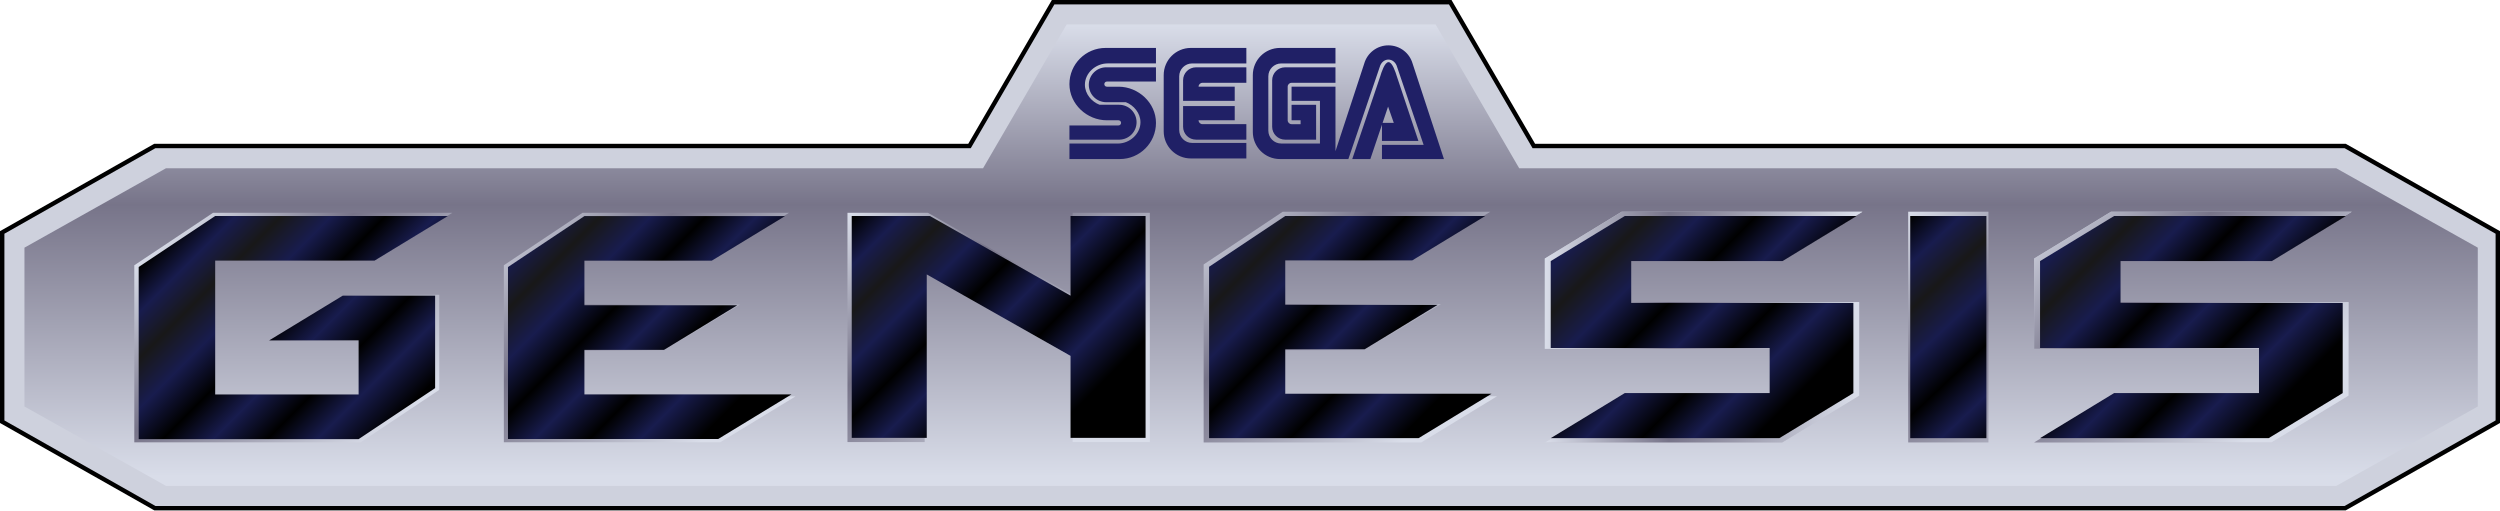
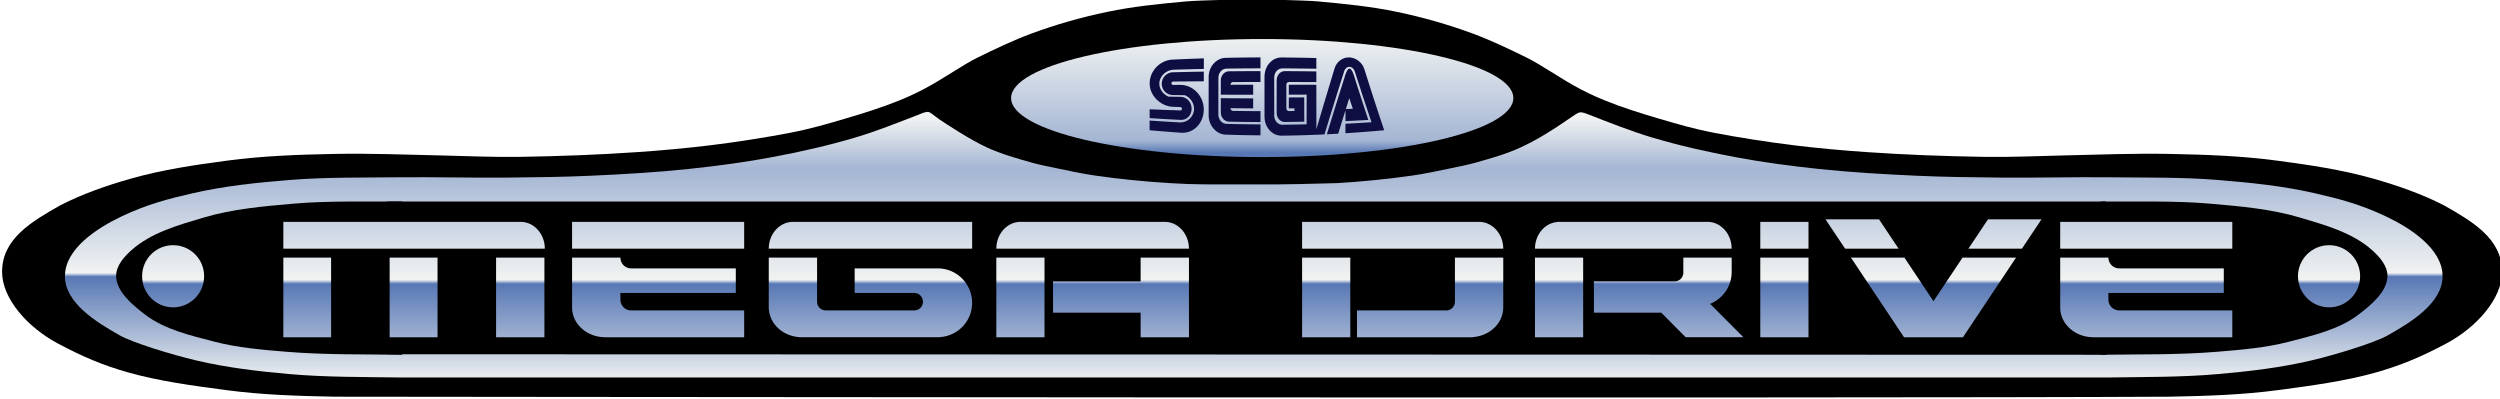
- <svg xmlns="http://www.w3.org/2000/svg" version="1.1" id="Layer_1" x="0px" y="0px" width="568.929px" height="116.145px" viewBox="-1 -1 568.929 116.145" enable-background="new -1 -1 568.929 116.145" xml:space="preserve">
+ <svg xmlns="http://www.w3.org/2000/svg" version="1.1" id="Layer_1" x="0px" y="0px" width="566.932px" height="90.32px" viewBox="0 0 566.932 90.32" enable-background="new 0 0 566.932 90.32" xml:space="preserve">
  <g>
-     <polygon points="533.056,31.853 532.827,31.721 348.343,31.721 329.321,-1 238.374,-1 219.347,31.721 34.106,31.721 -1,51.605    -1,95.259 33.88,115.018 34.108,115.145 532.825,115.145 567.675,95.404 567.929,95.259 567.929,51.607  " />
-     <polygon fill="#CED1DD" points="0,52.188 0,94.677 34.37,114.145 532.56,114.145 566.929,94.677 566.929,52.19 532.56,32.72    347.767,32.72 328.744,0 238.948,0 219.923,32.72 34.37,32.72  " />
-     <linearGradient id="path14_1_" gradientUnits="userSpaceOnUse" x1="308.144" y1="1410.964" x2="308.144" y2="1515.981" gradientTransform="matrix(1 0 0 1 -24.4248 -1406.4)">
-       <stop offset="0" style="stop-color:#D9DDE9" />
-       <stop offset="0.39" style="stop-color:#777489" />
-       <stop offset="0.98" style="stop-color:#D9DDE9" />
+     <g id="layer3">
+       <g id="g7132">
+ 		</g>
+       <g id="g7132-3" transform="matrix(-1,0,0,1,572.246,1.3299167e-4)">
+         <path id="path6288-1-5" d="     M80.218,89.959c-8.256-0.161-16.444-0.408-24.631-1.503c-7.381-0.984-15.09-1.993-22.254-4.029     c-5.428-1.542-10.057-3.437-15.895-6.56C10.606,74.213,4.836,67.724,4.842,61.628c0.009-7.51,6.74-11.396,13.125-15.035     c5.015-2.585,10.609-4.529,16.037-6.073c7.162-2.034,14.406-3.098,21.787-4.083c8.185-1.094,16.168-1.369,24.424-1.533     c7.857-0.154,16.084,0.158,23.941,0.341c6.061,0.141,11.971,0.417,18.031,0.325c8.963-0.136,17.987-0.469,26.934-1.09     c5.355-0.373,10.818-0.862,16.148-1.512c6.055-0.736,12.965-1.829,18.1-2.821c5.135-0.994,8.492-2.026,12.68-3.248     c4.125-1.204,8.322-2.533,12.31-4.142c2.503-1.011,4.806-2.127,7.156-3.453c1.816-1.023,3.677-2.238,5.465-3.313     c1.684-1.014,3.26-2.046,5.022-2.91c4.022-1.968,8.088-3.931,12.291-5.48c5.604-2.066,11.256-3.669,17.103-4.896     c5.938-1.246,12.016-1.843,18.058-2.393c3.056-0.275,14.854-0.49,14.854-0.49s11.802,0.215,14.854,0.49     c6.042,0.548,12.119,1.146,18.058,2.393c5.847,1.228,11.498,2.829,17.103,4.896c4.202,1.551,8.269,3.515,12.291,5.48     c1.764,0.863,3.34,1.896,5.022,2.909c1.789,1.076,3.646,2.291,5.465,3.314c2.354,1.324,4.654,2.442,7.158,3.453     c3.985,1.607,8.184,2.938,12.31,4.142c4.187,1.222,7.543,2.254,12.679,3.248c5.135,0.993,12.044,2.085,18.1,2.821     c5.33,0.647,10.793,1.139,16.149,1.512c8.944,0.621,17.968,0.954,26.933,1.09c6.062,0.092,11.971-0.186,18.03-0.325     c7.858-0.183,16.084-0.495,23.943-0.341c8.256,0.164,16.238,0.439,24.424,1.533c7.381,0.986,14.624,2.049,21.787,4.083     c5.426,1.542,11.023,3.488,16.038,6.073c6.385,3.642,13.116,7.525,13.124,15.035c0.005,6.097-5.766,12.585-12.597,16.239     c-5.837,3.123-10.468,5.018-15.894,6.56c-7.164,2.036-14.874,3.045-22.255,4.029c-8.186,1.095-16.374,1.342-24.629,1.503     C496.397,89.959,151.142,90.368,80.218,89.959L80.218,89.959z" />
+       </g>
+     </g>
+     <g id="layer4">
+       <g id="g7132-3-9" transform="matrix(-0.7864431,0,0,0.7864431,465.5962,16.7987)">
+ 		</g>
+       <linearGradient id="path6288-1-5-9-9_1_" gradientUnits="userSpaceOnUse" x1="284.45" y1="-415.988" x2="284.45" y2="-475.994" gradientTransform="matrix(1 0 0 -1 -0.1348 -389.2554)">
+         <stop offset="0" style="stop-color:#F1F3F2" />
+         <stop offset="0.194" style="stop-color:#A4B5D3" />
+         <stop offset="0.586" style="stop-color:#F1F3F2" />
+         <stop offset="0.6" style="stop-color:#5878B5" />
+         <stop offset="1" style="stop-color:#F1F3F2" />
+       </linearGradient>
+       <path id="path6288-1-5-9-9" fill="url(#path6288-1-5-9-9_1_)" d="    M265.309,41.527c-5.688-0.354-11.369-0.9-17.009-1.721c-2.925-0.427-5.817-1.055-8.712-1.657c-1.859-0.387-3.73-0.742-5.561-1.257    c-3.459-0.974-6.947-1.953-10.215-3.45c-3.813-1.746-9.41-5.425-10.83-6.402c-1.42-0.979-1.996-1.67-2.604-1.671    c-0.753,0.024-1.433,0.39-2.233,0.697c-4.707,1.814-9.4,3.699-14.236,5.138c-6.178,1.835-12.483,3.243-18.816,4.436    c-6.262,1.178-12.591,2.008-18.928,2.676c-7.372,0.774-14.779,1.199-22.184,1.537c-6.226,0.285-12.458,0.354-18.69,0.415    c-8.47,0.083-16.94-0.155-25.411-0.062c-8.062,0.091-16.143-0.044-24.179,0.604c-7.37,0.596-14.771,1.353-21.977,3.007    c-5.555,1.275-10.329,2.483-16.251,5.306c-5.47,2.604-12.708,7.281-12.746,13.461c-0.038,6.116,7.126,10.469,12.45,13.479    c2.818,1.594,11.498,4.311,17.459,5.708c6.875,1.611,13.932,2.436,20.966,3.055c8.415,0.739,16.884,0.649,25.331,0.779h386.767    c8.446-0.13,16.916-0.04,25.33-0.779c7.034-0.619,14.092-1.44,20.967-3.055c5.961-1.397,14.641-4.114,17.459-5.708    c5.324-3.01,12.487-7.36,12.451-13.479c-0.039-6.18-7.275-10.854-12.746-13.461c-5.922-2.82-10.695-4.028-16.25-5.306    c-7.207-1.654-14.607-2.412-21.979-3.007c-8.033-0.647-16.115-0.514-24.176-0.604c-8.471-0.096-16.941,0.145-25.412,0.062    c-6.229-0.063-12.465-0.13-18.688-0.415c-7.406-0.338-14.813-0.762-22.185-1.537c-6.338-0.667-12.666-1.498-18.93-2.676    c-6.332-1.191-12.64-2.601-18.814-4.437c-4.836-1.438-9.528-3.319-14.237-5.137c-0.802-0.309-1.734-0.729-2.284-0.561    c-0.509,0.086-1.69,0.94-2.55,1.533c-3.455,2.379-7.021,4.656-10.832,6.402c-3.269,1.498-6.757,2.478-10.216,3.45    c-1.829,0.515-3.698,0.87-5.56,1.257c-2.896,0.604-5.788,1.23-8.714,1.657c-5.639,0.819-11.318,1.364-17.007,1.721    c-14.104,0.403-16.633,0.291-19.963,0.287C273.87,41.806,271.347,41.903,265.309,41.527L265.309,41.527z" />
+       <linearGradient id="path7243_1_" gradientUnits="userSpaceOnUse" x1="1.764" y1="261.543" x2="1.764" y2="259.414" gradientTransform="matrix(2.5123 0 0 -12.4474 281.8071 3263.649)">
+         <stop offset="0" style="stop-color:#F1F3F2" />
+         <stop offset="0.898" style="stop-color:#A4B5D3" />
+         <stop offset="1" style="stop-color:#5878B5" />
+       </linearGradient>
+       <path id="path7243" fill="url(#path7243_1_)" d="    M343.188,22.236c0,7.391-25.497,13.383-56.951,13.383c-31.451,0-56.949-5.992-56.949-13.383l0,0    c0-7.393,25.498-13.385,56.949-13.385C317.689,8.851,343.188,14.843,343.188,22.236z" />
+     </g>
+     <g id="layer7">
+       <path id="path6288-1-5-9-9-4" d="M91.21,80.453    c-8.445-0.129-17.579,0.039-26.329-0.688c-5.462-0.454-10.98-0.904-16.284-2.293c-5.424-1.419-11.206-2.718-15.668-6.11    c-2.922-2.225-6.594-5.285-6.594-8.827c0-2.274,1.791-4.304,3.475-5.805c4.464-3.979,10.615-5.685,16.348-7.388    c6.58-1.957,13.513-2.559,20.352-3.153c8.204-0.715,16.64-0.402,24.701-0.493" />
+       <path id="path6288-1-5-9-9-4-4" d="M476.417,80.453    c8.447-0.129,17.658,0.041,26.447-0.688c5.463-0.454,10.981-0.904,16.285-2.293c5.424-1.419,11.206-2.718,15.666-6.11    c2.926-2.225,6.596-5.285,6.596-8.827c0-2.274-1.791-4.304-3.476-5.805c-4.463-3.979-10.612-5.685-16.346-7.388    c-6.582-1.957-13.514-2.56-20.353-3.153c-8.242-0.718-16.759-0.402-24.82-0.493" />
+       <polygon id="rect7309" points="87.73,45.695 477.581,45.703 477.581,80.453 88.291,80.333   " />
+     </g>
+     <g id="path16-1">
+       <path fill="#0F0E43" d="M302.592,15.683c-0.369,1.215-0.74,2.438-1.108,3.667c-0.371,1.229-0.742,2.465-1.112,3.708    C300,24.3,299.63,25.546,299.259,26.8c-0.369,1.253-0.74,2.511-1.111,3.772c0.186-0.008,0.367-0.016,0.552-0.021    c0.183-0.008,0.364-0.016,0.55-0.022c0.183-0.009,0.364-0.017,0.548-0.025c0.184-0.008,0.367-0.017,0.551-0.024    c0.372-1.212,0.743-2.419,1.114-3.62c0.372-1.199,0.743-2.396,1.114-3.583c0.371-1.188,0.742-2.369,1.112-3.543    c0.371-1.174,0.742-2.341,1.113-3.5c0.04-0.158,0.103-0.308,0.18-0.438c0.078-0.132,0.173-0.248,0.278-0.343    c0.107-0.097,0.229-0.171,0.354-0.221c0.132-0.049,0.269-0.073,0.412-0.069c0.146,0.005,0.284,0.038,0.414,0.096    c0.129,0.057,0.252,0.139,0.356,0.239c0.107,0.101,0.204,0.221,0.281,0.354c0.078,0.133,0.138,0.283,0.18,0.44    c0.313,0.979,0.629,1.953,0.943,2.919c0.313,0.967,0.628,1.927,0.94,2.879c0.313,0.953,0.629,1.899,0.942,2.839    c0.313,0.938,0.629,1.869,0.942,2.794c-0.492,0.03-0.986,0.063-1.479,0.093c-0.492,0.03-0.984,0.061-1.479,0.089    c-0.492,0.027-0.984,0.056-1.479,0.083c-0.492,0.025-0.986,0.052-1.479,0.076c0,0.181,0,0.358,0,0.539c0,0.18,0,0.356,0,0.537    c0,0.179,0,0.357,0,0.538c0,0.18,0,0.358,0,0.539c0.733-0.047,1.469-0.097,2.2-0.148c0.732-0.051,1.468-0.105,2.199-0.162    c0.732-0.057,1.467-0.116,2.198-0.178c0.73-0.062,1.465-0.125,2.196-0.19c-0.37-1.093-0.741-2.199-1.111-3.315    c-0.371-1.117-0.74-2.245-1.111-3.386c-0.371-1.14-0.742-2.291-1.11-3.451c-0.371-1.162-0.743-2.333-1.114-3.517    c-0.106-0.392-0.271-0.757-0.485-1.093c-0.217-0.333-0.479-0.632-0.781-0.887c-0.301-0.253-0.641-0.46-1.006-0.609    c-0.364-0.15-0.758-0.24-1.166-0.259c-0.405-0.019-0.797,0.037-1.162,0.158c-0.362,0.119-0.7,0.303-1.002,0.539    c-0.299,0.237-0.563,0.526-0.776,0.858C302.866,14.906,302.7,15.28,302.592,15.683L302.592,15.683L302.592,15.683L302.592,15.683    L302.592,15.683z M305.206,24.725c0.063-0.207,0.129-0.415,0.192-0.622c0.064-0.207,0.13-0.414,0.194-0.62    c0.063-0.206,0.128-0.413,0.192-0.619c0.063-0.206,0.13-0.412,0.194-0.617c0.066,0.204,0.136,0.407,0.203,0.608    c0.067,0.204,0.136,0.406,0.202,0.607c0.068,0.202,0.136,0.404,0.204,0.606c0.066,0.201,0.135,0.403,0.202,0.604    c-0.132,0.005-0.265,0.009-0.396,0.013c-0.133,0.004-0.267,0.01-0.398,0.014s-0.266,0.008-0.396,0.012    S305.338,24.721,305.206,24.725z M304.88,17.639c-0.332,1.044-0.664,2.096-0.996,3.151c-0.331,1.059-0.663,2.12-0.994,3.188    c-0.332,1.067-0.664,2.144-0.998,3.222c-0.33,1.079-0.662,2.163-0.994,3.25c0.216-0.012,0.429-0.021,0.645-0.032    c0.214-0.011,0.428-0.021,0.642-0.032c0.216-0.013,0.431-0.022,0.646-0.036c0.214-0.013,0.428-0.023,0.643-0.037    c0.138-0.446,0.274-0.893,0.412-1.336c0.139-0.444,0.273-0.89,0.413-1.331c0.136-0.441,0.272-0.884,0.409-1.323    c0.137-0.44,0.272-0.881,0.412-1.319c0,0.206,0,0.411,0,0.616c0,0.206,0,0.411,0,0.616c0,0.204,0,0.409,0,0.614s0,0.411,0,0.616    c0.433-0.021,0.862-0.041,1.296-0.063c0.431-0.021,0.862-0.043,1.293-0.065c0.432-0.022,0.862-0.046,1.294-0.069    s0.861-0.048,1.294-0.073c-0.257-0.774-0.513-1.555-0.771-2.339c-0.257-0.783-0.513-1.572-0.77-2.365    c-0.256-0.794-0.513-1.593-0.769-2.396c-0.259-0.804-0.515-1.609-0.771-2.423c-0.039-0.135-0.097-0.334-0.172-0.557    c-0.073-0.225-0.164-0.471-0.267-0.7c-0.104-0.229-0.216-0.444-0.341-0.604c-0.121-0.158-0.254-0.26-0.392-0.265    c-0.138-0.004-0.271,0.09-0.395,0.242c-0.122,0.153-0.237,0.362-0.34,0.591c-0.103,0.229-0.189,0.475-0.266,0.697    C304.975,17.302,304.917,17.502,304.88,17.639L304.88,17.639L304.88,17.639L304.88,17.639L304.88,17.639L304.88,17.639    L304.88,17.639L304.88,17.639L304.88,17.639z M290.797,15.507c0.645,0.003,1.285,0.007,1.93,0.012    c0.644,0.005,1.283,0.012,1.928,0.019c0.643,0.006,1.284,0.015,1.928,0.021c0.645,0.008,1.285,0.019,1.929,0.026    c0-0.201-0.001-0.403-0.001-0.606c0-0.201,0-0.403,0-0.606s0-0.404,0-0.607c-0.001-0.203-0.001-0.404,0-0.607    c-0.658-0.017-1.315-0.031-1.975-0.045c-0.657-0.015-1.314-0.025-1.976-0.036c-0.655-0.011-1.313-0.021-1.973-0.026    c-0.659-0.009-1.315-0.015-1.976-0.02c-0.531-0.003-1.039,0.115-1.5,0.334c-0.463,0.217-0.877,0.534-1.226,0.928    c-0.351,0.394-0.632,0.861-0.827,1.382c-0.193,0.52-0.303,1.091-0.303,1.688c0,0.758,0,1.515,0,2.272c0,0.757,0,1.515,0,2.271    s0,1.515,0,2.272c0,0.757,0,1.516,0,2.271c-0.001,0.6,0.107,1.169,0.303,1.688c0.195,0.521,0.479,0.986,0.828,1.379    c0.348,0.392,0.762,0.708,1.227,0.925c0.459,0.217,0.969,0.333,1.5,0.326c0.658-0.008,1.316-0.02,1.977-0.03    c0.658-0.014,1.315-0.028,1.976-0.046c0.658-0.019,1.314-0.038,1.975-0.061c0.657-0.021,1.314-0.048,1.976-0.074    c0-0.944,0-1.89,0-2.834c-0.002-0.944-0.002-1.891-0.003-2.834c0.001-0.944,0-1.89,0-2.833s-0.001-1.89-0.001-2.833    c-0.521-0.001-1.041-0.002-1.563-0.002c-0.521-0.001-1.039-0.002-1.562-0.003c-0.52,0-1.039-0.001-1.559-0.001    c-0.521,0-1.041-0.001-1.563-0.001c0,0.188,0,0.377,0,0.564c0,0.188,0,0.377,0,0.565c0,0.188,0,0.378,0,0.565    c0.002,0.188,0,0.377,0,0.564c0.336,0,0.675-0.002,1.011-0.003s0.674-0.002,1.011-0.004c0.336-0.001,0.672-0.002,1.008-0.004    s0.672-0.004,1.008-0.006c0.001,0.562,0.001,1.122,0.001,1.683c0.001,0.562,0,1.121,0,1.683c0,0.561,0.001,1.121,0.001,1.681    c0,0.562,0.001,1.121,0.001,1.683c-0.459,0.013-0.916,0.022-1.376,0.033c-0.46,0.01-0.919,0.02-1.378,0.026    s-0.917,0.016-1.377,0.021c-0.459,0.007-0.918,0.013-1.377,0.018c-0.254,0.003-0.495-0.053-0.715-0.154    c-0.222-0.104-0.418-0.253-0.582-0.438c-0.165-0.187-0.302-0.408-0.394-0.654c-0.094-0.247-0.146-0.52-0.146-0.804    c0-0.724,0-1.446,0-2.168c0.001-0.724,0-1.445,0-2.168c0-0.724,0-1.446,0-2.17c0.001-0.723,0.001-1.445,0.001-2.168    c0-0.283,0.049-0.557,0.143-0.803c0.092-0.247,0.229-0.469,0.394-0.654c0.166-0.188,0.36-0.337,0.582-0.44    C290.301,15.562,290.542,15.504,290.797,15.507z M292.268,22.099c0,0.206,0,0.412,0,0.618c0,0.205,0,0.411,0,0.617    s0,0.412,0,0.618s0,0.412,0,0.619c0.106-0.001,0.215-0.002,0.321-0.003s0.214-0.001,0.32-0.003    c0.105-0.001,0.215-0.002,0.32-0.003s0.214-0.001,0.318-0.003c0,0.053,0.001,0.104,0,0.153c0,0.053,0.001,0.104,0.001,0.154    s0,0.104,0,0.152c0,0.054,0,0.104,0,0.155c-0.105,0.001-0.213,0.003-0.319,0.004c-0.105,0.001-0.215,0.002-0.32,0.003    c-0.106,0.001-0.214,0.002-0.32,0.003s-0.215,0.002-0.321,0.003c-0.076,0.001-0.147-0.017-0.215-0.047    c-0.066-0.029-0.126-0.076-0.177-0.131c-0.05-0.057-0.088-0.122-0.119-0.196c-0.026-0.073-0.042-0.153-0.042-0.239    c0-0.446,0-0.894,0-1.34s0-0.894-0.001-1.34c0-0.445,0-0.894,0-1.34c0-0.445,0-0.894,0-1.34c0.001-0.085,0.017-0.166,0.042-0.239    c0.03-0.073,0.068-0.141,0.119-0.196s0.109-0.102,0.177-0.133c0.065-0.03,0.138-0.049,0.216-0.048    c0.521,0.001,1.039,0.002,1.56,0.003c0.521,0,1.039,0.002,1.563,0.004c0.521,0.002,1.039,0.004,1.562,0.006    c0.521,0.002,1.039,0.004,1.56,0.007c0-0.202,0-0.403,0-0.605s0.001-0.403,0-0.605c0-0.203,0.001-0.405,0-0.606    c0-0.202,0-0.404,0-0.604c-0.597-0.009-1.191-0.016-1.791-0.021c-0.597-0.007-1.191-0.014-1.788-0.019s-1.192-0.011-1.791-0.015    c-0.597-0.004-1.191-0.008-1.789-0.012c-0.254-0.001-0.496,0.057-0.716,0.159c-0.22,0.104-0.418,0.254-0.585,0.439    c-0.167,0.187-0.301,0.407-0.395,0.655c-0.094,0.245-0.146,0.519-0.146,0.802c0,0.619,0,1.238,0,1.856c0,0.62,0,1.239,0,1.859    c-0.001,0.619-0.001,1.238,0,1.858c0.001,0.619,0,1.237,0,1.857c0,0.285,0.053,0.557,0.146,0.803    c0.094,0.247,0.228,0.468,0.395,0.653c0.168,0.187,0.366,0.335,0.586,0.438c0.221,0.103,0.463,0.157,0.717,0.154    c0.367-0.004,0.733-0.009,1.104-0.014c0.365-0.006,0.733-0.011,1.103-0.018c0.367-0.007,0.733-0.014,1.103-0.021    c0.367-0.007,0.735-0.016,1.104-0.023c0-0.459,0-0.917-0.001-1.377c0-0.459,0-0.919,0-1.378s0-0.918,0-1.378    c-0.001-0.459,0-0.918-0.001-1.377c-0.291,0.002-0.582,0.003-0.873,0.005c-0.289,0.002-0.582,0.003-0.871,0.005    c-0.291,0.003-0.582,0.004-0.873,0.005S292.559,22.098,292.268,22.099L292.268,22.099L292.268,22.099L292.268,22.099    L292.268,22.099z M278.13,15.557c0.644-0.008,1.285-0.017,1.929-0.021c0.644-0.007,1.284-0.013,1.928-0.019    c0.643-0.004,1.285-0.008,1.928-0.012c0.643-0.003,1.283-0.005,1.927-0.006c0-0.207,0-0.414,0-0.621s0-0.412,0-0.619    s0-0.413,0-0.621c0-0.207,0-0.414,0-0.62c-0.657,0.002-1.315,0.006-1.974,0.011c-0.657,0.005-1.315,0.012-1.973,0.021    c-0.658,0.008-1.315,0.017-1.975,0.027s-1.314,0.022-1.975,0.037c-0.531,0.011-1.039,0.144-1.5,0.369    c-0.461,0.227-0.875,0.548-1.224,0.938c-0.35,0.392-0.632,0.854-0.825,1.361c-0.195,0.509-0.307,1.063-0.306,1.646    c0,0.729,0,1.455,0,2.184s0,1.454-0.001,2.183c0,0.728,0,1.455,0,2.183c0,0.729,0,1.455-0.001,2.183    c0,0.583,0.108,1.14,0.304,1.649c0.193,0.514,0.478,0.979,0.825,1.375c0.349,0.396,0.765,0.727,1.226,0.958    c0.459,0.232,0.967,0.372,1.5,0.391c0.658,0.021,1.315,0.042,1.976,0.061c0.658,0.019,1.315,0.032,1.976,0.046    c0.656,0.013,1.314,0.023,1.975,0.031c0.658,0.009,1.316,0.015,1.975,0.019c0-0.207,0-0.414,0-0.619c0-0.207,0-0.414,0-0.62    c0-0.207,0.002-0.414,0.002-0.62c0-0.207,0-0.413,0-0.62c-0.644-0.002-1.285-0.007-1.929-0.014    c-0.644-0.006-1.287-0.015-1.929-0.024c-0.643-0.009-1.285-0.021-1.928-0.033c-0.645-0.014-1.287-0.028-1.93-0.045    c-0.253-0.007-0.492-0.07-0.713-0.18c-0.22-0.108-0.418-0.263-0.584-0.449c-0.166-0.188-0.3-0.411-0.393-0.655    c-0.094-0.244-0.146-0.512-0.146-0.792c0-0.701,0-1.401,0.001-2.104c0-0.701,0-1.401,0-2.104c0.001-0.701,0.001-1.401,0.001-2.104    s0.001-1.4,0-2.103c0-0.279,0.053-0.546,0.146-0.79c0.093-0.242,0.228-0.463,0.394-0.647c0.166-0.188,0.363-0.337,0.583-0.442    C277.635,15.619,277.877,15.561,278.13,15.557L278.13,15.557L278.13,15.557L278.13,15.557L278.13,15.557z M284.184,21.486    c0-0.189,0-0.379,0-0.567c0-0.189,0-0.379,0.002-0.566c0-0.188,0-0.379,0-0.567s0-0.378,0-0.566c-0.43,0-0.855,0-1.285,0    s-0.856,0.001-1.285,0.001c-0.428,0-0.855,0.001-1.283,0.001s-0.855,0-1.285,0.001c0-0.085,0.016-0.165,0.042-0.238    c0.028-0.073,0.069-0.139,0.119-0.194c0.05-0.057,0.108-0.102,0.175-0.132c0.066-0.031,0.141-0.05,0.215-0.051    c0.521-0.001,1.04-0.002,1.561-0.004c0.521,0,1.041-0.001,1.562-0.003c0.521,0,1.04-0.001,1.562-0.002    c0.521,0,1.039-0.001,1.561-0.001c-0.001-0.206-0.001-0.413-0.001-0.618c0.001-0.207,0.001-0.413,0.001-0.62    c0-0.206,0-0.412,0-0.618s0-0.412,0-0.618c-0.597,0.001-1.191,0.002-1.789,0.005c-0.597,0.002-1.191,0.006-1.79,0.01    c-0.597,0.004-1.192,0.007-1.791,0.013c-0.597,0.004-1.192,0.011-1.788,0.017c-0.254,0.003-0.494,0.063-0.715,0.167    c-0.22,0.104-0.417,0.256-0.583,0.441c-0.167,0.188-0.301,0.404-0.394,0.647c-0.094,0.243-0.146,0.511-0.146,0.79    c0,0.271,0,0.541,0,0.813c0,0.271,0,0.541,0,0.812s0,0.541,0,0.813c0,0.271,0,0.54,0,0.812c0.612,0.004,1.226,0.009,1.835,0.011    c0.611,0.003,1.225,0.006,1.834,0.009c0.611,0.003,1.225,0.004,1.836,0.006C282.962,21.483,283.572,21.485,284.184,21.486    L284.184,21.486L284.184,21.486L284.184,21.486L284.184,21.486z M284.184,22.312c0,0.188,0,0.379,0,0.567c0,0.189,0,0.379,0,0.567    s0.002,0.378,0,0.567c0,0.188,0.002,0.378,0,0.565c-0.429-0.002-0.855-0.004-1.285-0.008c-0.429-0.003-0.855-0.008-1.283-0.012    s-0.856-0.009-1.285-0.014c-0.428-0.005-0.855-0.01-1.285-0.016c0,0.085,0.016,0.165,0.042,0.238    c0.028,0.074,0.069,0.142,0.119,0.197c0.049,0.056,0.108,0.103,0.175,0.134c0.066,0.032,0.141,0.051,0.215,0.052    c0.521,0.007,1.04,0.014,1.561,0.02c0.521,0.007,1.041,0.012,1.563,0.017c0.52,0.005,1.04,0.009,1.563,0.012    c0.52,0.003,1.039,0.005,1.561,0.007c0,0.206,0,0.413,0,0.619s0,0.412,0,0.618s0,0.412,0,0.618s0,0.412,0,0.619    c-0.597-0.002-1.191-0.007-1.79-0.012c-0.598-0.005-1.192-0.012-1.791-0.02c-0.598-0.009-1.192-0.02-1.791-0.028    c-0.597-0.01-1.192-0.022-1.79-0.037c-0.253-0.006-0.492-0.068-0.713-0.177c-0.22-0.108-0.417-0.264-0.583-0.45    c-0.166-0.188-0.3-0.408-0.394-0.653c-0.092-0.245-0.145-0.514-0.145-0.793c0-0.271,0-0.541,0-0.812s0-0.541,0-0.812    c0-0.271,0-0.542,0-0.813s0-0.542,0-0.813c0.612,0.006,1.225,0.012,1.835,0.017c0.611,0.005,1.224,0.009,1.834,0.013    c0.612,0.003,1.226,0.008,1.835,0.011C282.961,22.308,283.572,22.311,284.184,22.312L284.184,22.312L284.184,22.312    L284.184,22.312L284.184,22.312L284.184,22.312L284.184,22.312L284.184,22.312L284.184,22.312z M265.324,24.97    c-0.385-0.016-0.771-0.03-1.155-0.045c-0.386-0.017-0.771-0.032-1.153-0.049c-0.388-0.016-0.771-0.032-1.156-0.049    c-0.383-0.017-0.771-0.034-1.154-0.051c0,0.167,0,0.335,0,0.503s0,0.335,0,0.503s0,0.335,0,0.503s0,0.335,0,0.502    c0.588,0.038,1.176,0.074,1.763,0.109c0.587,0.036,1.177,0.07,1.765,0.104c0.588,0.034,1.176,0.066,1.764,0.098    s1.176,0.063,1.764,0.091c0.008,0,0.016,0.001,0.021,0.001c0.009,0,0.016,0.001,0.022,0.001s0.017,0,0.022,0.002    c0.008,0,0.016,0.001,0.023,0.001c0.33,0.003,0.646-0.063,0.93-0.188c0.285-0.127,0.543-0.31,0.758-0.538    c0.216-0.229,0.389-0.507,0.509-0.813c0.12-0.308,0.188-0.646,0.188-1.006c0-0.365-0.069-0.716-0.194-1.036    c-0.125-0.319-0.306-0.609-0.53-0.854c-0.223-0.244-0.488-0.44-0.785-0.579c-0.296-0.138-0.621-0.216-0.964-0.222    c-0.231-0.003-0.464-0.006-0.694-0.01c-0.232-0.003-0.465-0.007-0.696-0.011c-0.232-0.003-0.464-0.007-0.696-0.01    c-0.23-0.003-0.463-0.007-0.693-0.012c-0.281-0.114-0.553-0.272-0.801-0.467c-0.248-0.193-0.472-0.421-0.66-0.676    c-0.189-0.255-0.346-0.536-0.453-0.836c-0.105-0.299-0.166-0.617-0.166-0.947c0-0.424,0.097-0.831,0.268-1.204    c0.171-0.371,0.415-0.709,0.712-0.999c0.297-0.288,0.646-0.525,1.024-0.695c0.38-0.169,0.789-0.271,1.207-0.283    c0.574-0.019,1.146-0.033,1.721-0.05c0.574-0.017,1.146-0.031,1.721-0.046c0.574-0.016,1.146-0.028,1.721-0.041    c0.574-0.014,1.146-0.025,1.722-0.037c0-0.199,0-0.397,0-0.599c0-0.198,0-0.398,0-0.6c0-0.199,0-0.398,0-0.599    c0-0.201,0-0.398,0-0.601c-0.597,0.02-1.193,0.039-1.79,0.062c-0.596,0.021-1.193,0.044-1.79,0.067    c-0.597,0.022-1.192,0.048-1.79,0.075c-0.598,0.025-1.193,0.053-1.789,0.082c-0.709,0.033-1.383,0.218-1.997,0.514    c-0.612,0.297-1.167,0.707-1.631,1.196c-0.465,0.489-0.84,1.059-1.101,1.682c-0.26,0.622-0.402,1.299-0.402,2.003    c0,0.707,0.154,1.381,0.432,1.998c0.276,0.617,0.676,1.181,1.163,1.661c0.486,0.48,1.063,0.882,1.692,1.167    c0.632,0.287,1.316,0.458,2.025,0.481c0-0.002,0-0.004,0-0.006s0-0.005,0-0.007c0-0.003,0-0.005,0-0.008c0-0.001,0-0.003,0-0.005    c0,0.002,0.002,0.004,0.004,0.006s0.002,0.004,0.004,0.008c0,0.002,0.002,0.004,0.004,0.006c0,0.002,0.002,0.004,0.002,0.006    c0.137,0.005,0.271,0.01,0.41,0.014c0.135,0.004,0.271,0.009,0.407,0.013c0.138,0.005,0.273,0.009,0.41,0.013    c0.136,0.005,0.272,0.01,0.409,0.014c0.049,0.001,0.098,0.014,0.141,0.033c0.043,0.021,0.084,0.051,0.116,0.085    c0.033,0.036,0.062,0.079,0.079,0.125c0.02,0.047,0.029,0.099,0.029,0.152c0,0.053-0.012,0.104-0.03,0.149    c-0.021,0.045-0.045,0.087-0.079,0.12s-0.072,0.062-0.117,0.079c-0.043,0.019-0.091,0.026-0.141,0.024    c-0.195-0.008-0.391-0.015-0.586-0.021c-0.195-0.009-0.391-0.016-0.586-0.022c-0.195-0.006-0.391-0.014-0.586-0.021    C265.714,24.986,265.52,24.977,265.324,24.97L265.324,24.97L265.324,24.97L265.324,24.97L265.324,24.97L265.324,24.97    L265.324,24.97L265.324,24.97L265.324,24.97z M268.359,18.473c0.387-0.003,0.771-0.007,1.158-0.011    c0.387-0.003,0.771-0.006,1.157-0.009c0.388-0.003,0.772-0.006,1.159-0.009c0.385-0.003,0.771-0.007,1.158-0.009    c0-0.184,0-0.365,0-0.548c0-0.184,0-0.367,0-0.55s0-0.366,0-0.549c0-0.182,0-0.365,0-0.548c-0.59,0.01-1.178,0.021-1.766,0.031    c-0.591,0.012-1.18,0.022-1.768,0.036c-0.589,0.014-1.178,0.025-1.766,0.041c-0.59,0.016-1.178,0.028-1.767,0.044    c-0.008,0-0.016,0.001-0.022,0c-0.008,0-0.017,0-0.023,0.001c-0.008,0-0.016,0-0.023,0c-0.006,0-0.017,0-0.022,0    c-0.331,0.021-0.646,0.108-0.933,0.251c-0.285,0.143-0.541,0.337-0.756,0.569c-0.215,0.233-0.39,0.507-0.51,0.81    c-0.119,0.299-0.186,0.623-0.186,0.966c0,0.352,0.068,0.684,0.193,0.986s0.308,0.578,0.53,0.811    c0.226,0.231,0.491,0.421,0.788,0.555c0.296,0.132,0.623,0.209,0.965,0.214c0.232,0.002,0.465,0.006,0.696,0.008    c0.231,0.003,0.463,0.006,0.694,0.009s0.465,0.006,0.697,0.008c0.23,0.002,0.463,0.005,0.693,0.008    c0.281,0.117,0.553,0.28,0.799,0.481c0.248,0.2,0.473,0.439,0.661,0.708s0.345,0.565,0.45,0.884    c0.105,0.317,0.166,0.657,0.166,1.006c0,0.45-0.098,0.876-0.268,1.259c-0.17,0.384-0.416,0.723-0.711,1.004    c-0.298,0.278-0.646,0.499-1.025,0.644c-0.381,0.145-0.791,0.212-1.209,0.188c-0.572-0.031-1.145-0.063-1.717-0.097    c-0.572-0.032-1.146-0.066-1.718-0.104c-0.573-0.034-1.146-0.071-1.718-0.108c-0.57-0.038-1.145-0.076-1.716-0.116    c0,0.184,0,0.366,0,0.55s0,0.366,0,0.549c0,0.184,0,0.367,0,0.55s0,0.365,0,0.549c0.595,0.054,1.19,0.105,1.784,0.155    c0.596,0.052,1.19,0.101,1.787,0.146c0.595,0.049,1.19,0.095,1.785,0.139c0.597,0.044,1.191,0.087,1.789,0.128    c0.707,0.05,1.383-0.061,1.998-0.3c0.614-0.242,1.17-0.616,1.635-1.096c0.465-0.479,0.843-1.063,1.104-1.721    c0.262-0.658,0.404-1.391,0.405-2.162c0-0.771-0.155-1.511-0.433-2.182c-0.277-0.672-0.676-1.274-1.164-1.78    c-0.486-0.504-1.063-0.909-1.694-1.188c-0.632-0.279-1.318-0.429-2.027-0.425c0,0.002,0,0.004,0,0.008c0,0.002,0,0.006,0,0.008    c0,0.003,0,0.005,0,0.007c0,0.003,0,0.006,0,0.009c-0.001-0.002-0.003-0.005-0.004-0.008c-0.001-0.002-0.003-0.005-0.004-0.007    c-0.002-0.002-0.004-0.005-0.005-0.007s-0.004-0.006-0.004-0.008c-0.137,0-0.271,0.001-0.409,0.001    c-0.136,0.001-0.271,0.001-0.408,0.002c-0.136,0-0.272,0.002-0.407,0.002c-0.138,0.001-0.272,0.001-0.408,0.002    c-0.051,0-0.102-0.01-0.146-0.028c-0.044-0.02-0.083-0.046-0.114-0.08c-0.033-0.033-0.061-0.075-0.078-0.121    c-0.019-0.047-0.028-0.096-0.028-0.149c0-0.052,0.01-0.102,0.028-0.146c0.019-0.046,0.045-0.087,0.078-0.122    c0.031-0.035,0.07-0.063,0.114-0.083c0.043-0.021,0.093-0.031,0.144-0.031c0.195-0.002,0.391-0.005,0.584-0.007    c0.195-0.002,0.392-0.004,0.586-0.006c0.195-0.003,0.391-0.006,0.586-0.008C267.97,18.477,268.166,18.475,268.359,18.473    L268.359,18.473L268.359,18.473L268.359,18.473L268.359,18.473L268.359,18.473L268.359,18.473L268.359,18.473L268.359,18.473z" />
+     </g>
+     <linearGradient id="rect7344_1_" gradientUnits="userSpaceOnUse" x1="284.853" y1="-415.7" x2="284.853" y2="-480.576" gradientTransform="matrix(1 0 0 -1 -1.1348 -390.2554)">
+       <stop offset="0" style="stop-color:#F1F3F2" />
+       <stop offset="0.194" style="stop-color:#A4B5D3" />
+       <stop offset="0.586" style="stop-color:#F1F3F2" />
+       <stop offset="0.6" style="stop-color:#5878B5" />
+       <stop offset="1" style="stop-color:#F1F3F2" />
    </linearGradient>
-     <path id="path14" fill="url(#path14_1_)" d="M344.724,37.286L325.701,4.564h-0.252h-83.458h-0.25l-19.025,32.723H36.777   L4.565,55.36v36.148l32.212,18.072h493.885l32.211-18.072V55.36l-32.211-18.072L344.724,37.286L344.724,37.286z" />
-     <path id="path16" fill="#202066" d="M309.46,13.469l-7.131,21.726h3.521l7.146-20.979c0.26-0.959,1.043-1.659,1.963-1.659   c0.931,0,1.713,0.7,1.974,1.659l6.041,17.746h-9.479v3.232H327.6l-7.132-21.726c-0.684-2.396-2.893-4.146-5.51-4.146   C312.351,9.321,310.146,11.071,309.46,13.469z M313.638,26.961l1.248-3.706l1.301,3.706H313.638z M313.121,16.323l-6.387,18.872   h4.117l2.643-7.822v3.697h8.295l-4.926-14.747c-0.25-0.821-0.996-3.182-1.873-3.182C314.109,13.141,313.363,15.501,313.121,16.323   L313.121,16.323z M290.572,13.438h12.344v-3.53h-12.639c-3.408,0-6.172,2.771-6.172,6.18v12.936c0,3.409,2.764,6.172,6.172,6.172   h12.639V18.726h-9.992v3.234h6.461v9.702h-8.813c-1.627,0-2.936-1.315-2.936-2.938v-12.35   C287.634,14.755,288.945,13.438,290.572,13.438z M292.923,22.844v3.531h2.055v0.882h-2.055c-0.486,0-0.883-0.396-0.883-0.882   v-7.648c0-0.486,0.396-0.883,0.883-0.883h9.992V14.32h-11.461c-1.627,0-2.945,1.316-2.945,2.938v10.585   c0,1.622,1.318,2.938,2.945,2.938h7.055v-7.938L292.923,22.844L292.923,22.844z M270.292,13.438h12.344v-3.53h-12.641   c-3.408,0-6.17,2.771-6.17,6.18v12.792c0,3.408,2.762,6.179,6.17,6.179h12.641v-3.531h-12.344c-1.621,0-2.938-1.314-2.938-2.938   V16.376C267.354,14.755,268.671,13.438,270.292,13.438L270.292,13.438z M279.987,21.961v-3.234h-8.227   c0-0.486,0.395-0.883,0.883-0.883h9.992V14.32h-11.461c-1.621,0-2.936,1.316-2.936,2.938v4.703H279.987L279.987,21.961z    M279.987,23.14v3.234h-8.227c0,0.485,0.395,0.882,0.883,0.882h9.992v3.522h-11.461c-1.621,0-2.936-1.314-2.936-2.938v-4.703   L279.987,23.14L279.987,23.14z M249.784,27.547h-7.412v3.233h11.314h0.145c2.123-0.076,3.82-1.827,3.82-3.966   c0-2.189-1.773-3.972-3.965-3.972h-4.459c-1.803-0.686-3.334-2.474-3.334-4.559c0-2.679,2.467-4.848,5.145-4.848h11.027V9.907   h-11.469c-4.541,0-8.225,3.69-8.225,8.233c0,4.55,3.979,8.234,8.521,8.234v-0.038l0.023,0.038h2.625   c0.32,0,0.586,0.259,0.586,0.586c0,0.326-0.268,0.586-0.586,0.586H249.784L249.784,27.547z M254.646,17.554h7.42V14.32H250.75   h-0.152c-2.123,0.076-3.818,1.827-3.818,3.966c0,2.198,1.779,3.973,3.973,3.973h4.459c1.803,0.692,3.326,2.473,3.326,4.558   c0,2.68-2.465,4.849-5.146,4.849h-11.018v3.53h11.459c4.545,0,8.234-3.683,8.234-8.232c0-4.543-3.979-8.234-8.523-8.234v0.046   l-0.029-0.045h-2.619c-0.328,0-0.586-0.259-0.586-0.586c0-0.319,0.258-0.586,0.586-0.586L254.646,17.554L254.646,17.554z" />
-     <g>
-       <linearGradient id="polygon37_2_" gradientUnits="userSpaceOnUse" x1="220.795" y1="1450.026" x2="270.307" y2="1499.537" gradientTransform="matrix(1 0 0 1 -24.4248 -1406.4)">
-         <stop offset="0" style="stop-color:#D9DDE9" />
-         <stop offset="0.39" style="stop-color:#777489" />
-         <stop offset="0.98" style="stop-color:#D9DDE9" />
-       </linearGradient>
-       <polygon id="polygon37" fill="url(#polygon37_2_)" points="260.669,47.433 260.669,99.606 243.101,99.606 243.101,80.333     209.429,61.171 209.429,99.606 191.86,99.606 191.86,47.433 210.161,47.433 243.101,66.173 243.101,47.433   " />
-       <linearGradient id="polygon37_3_" gradientUnits="userSpaceOnUse" x1="221.69" y1="1450.804" x2="269.721" y2="1498.835" gradientTransform="matrix(1 0 0 1 -24.4248 -1406.4)">
-         <stop offset="0" style="stop-color:#000000" />
-         <stop offset="0.11" style="stop-color:#181C4E" />
-         <stop offset="0.22" style="stop-color:#181818" />
-         <stop offset="0.34" style="stop-color:#181C4E" />
-         <stop offset="0.47" style="stop-color:#000000" />
-         <stop offset="0.59" style="stop-color:#181C4E" />
-         <stop offset="0.72" style="stop-color:#000000" />
-         <stop offset="0.84" style="stop-color:#181C4E" />
-         <stop offset="0.98" style="stop-color:#000000" />
-       </linearGradient>
-       <polygon id="polygon37_1_" fill="url(#polygon37_3_)" points="259.698,48.156 259.698,98.649 242.626,98.649 242.626,79.995     209.903,61.45 209.903,98.649 192.83,98.649 192.83,48.156 210.614,48.156 242.626,66.29 242.626,48.156   " />
-     </g>
-     <g>
-       <linearGradient id="rect58_2_" gradientUnits="userSpaceOnUse" x1="449.509" y1="1461.434" x2="499.751" y2="1514.88" gradientTransform="matrix(1 0 0 1 -24.4248 -1406.4)">
-         <stop offset="0" style="stop-color:#D9DDE9" />
-         <stop offset="0.39" style="stop-color:#777489" />
-         <stop offset="0.98" style="stop-color:#D9DDE9" />
-       </linearGradient>
-       <rect id="rect58" x="433.251" y="47.179" fill="url(#rect58_2_)" width="18.262" height="52.509" />
-       <linearGradient id="rect58_3_" gradientUnits="userSpaceOnUse" x1="450.21" y1="1462.18" x2="498.416" y2="1513.46" gradientTransform="matrix(1 0 0 1 -24.4248 -1406.4)">
-         <stop offset="0" style="stop-color:#000000" />
-         <stop offset="0.11" style="stop-color:#181C4E" />
-         <stop offset="0.22" style="stop-color:#181818" />
-         <stop offset="0.34" style="stop-color:#181C4E" />
-         <stop offset="0.47" style="stop-color:#000000" />
-         <stop offset="0.59" style="stop-color:#181C4E" />
-         <stop offset="0.72" style="stop-color:#000000" />
-         <stop offset="0.84" style="stop-color:#181C4E" />
-         <stop offset="0.98" style="stop-color:#000000" />
-       </linearGradient>
-       <rect id="rect58_1_" x="433.716" y="48.156" fill="url(#rect58_3_)" width="17.332" height="50.559" />
-     </g>
-     <g>
-       <linearGradient id="polygon79_2_" gradientUnits="userSpaceOnUse" x1="300.5" y1="1450.364" x2="350.308" y2="1500.173" gradientTransform="matrix(1 0 0 1 -24.4248 -1406.4)">
-         <stop offset="0" style="stop-color:#D9DDE9" />
-         <stop offset="0.39" style="stop-color:#777489" />
-         <stop offset="0.98" style="stop-color:#D9DDE9" />
-       </linearGradient>
-       <polygon id="polygon79" fill="url(#polygon79_2_)" points="320.921,57.68 290.917,57.68 290.917,68.182 326.921,68.182     309.669,78.684 290.917,78.684 290.917,89.186 339.673,89.186 322.421,99.688 272.915,99.688 272.915,59.182 290.917,47.179     338.173,47.179   " />
-       <linearGradient id="polygon79_3_" gradientUnits="userSpaceOnUse" x1="301.62" y1="1451.46" x2="349.578" y2="1499.419" gradientTransform="matrix(1 0 0 1 -24.4248 -1406.4)">
-         <stop offset="0" style="stop-color:#000000" />
-         <stop offset="0.11" style="stop-color:#181C4E" />
-         <stop offset="0.22" style="stop-color:#181818" />
-         <stop offset="0.34" style="stop-color:#181C4E" />
-         <stop offset="0.47" style="stop-color:#000000" />
-         <stop offset="0.59" style="stop-color:#181C4E" />
-         <stop offset="0.72" style="stop-color:#000000" />
-         <stop offset="0.84" style="stop-color:#181C4E" />
-         <stop offset="0.98" style="stop-color:#000000" />
-       </linearGradient>
-       <polygon id="polygon79_1_" fill="url(#polygon79_3_)" points="320.378,58.266 291.488,58.266 291.488,68.378 326.156,68.378     309.544,78.49 291.488,78.49 291.488,88.6 338.433,88.6 321.824,98.714 274.153,98.714 274.153,59.712 291.488,48.156     336.99,48.156   " />
-     </g>
-     <g>
-       <linearGradient id="polygon100_2_" gradientUnits="userSpaceOnUse" x1="141.228" y1="1450.637" x2="190.761" y2="1500.169" gradientTransform="matrix(1 0 0 1 -24.4248 -1406.4)">
-         <stop offset="0" style="stop-color:#D9DDE9" />
-         <stop offset="0.39" style="stop-color:#777489" />
-         <stop offset="0.98" style="stop-color:#D9DDE9" />
-       </linearGradient>
-       <polygon id="polygon100" fill="url(#polygon100_2_)" points="161.399,57.878 131.563,57.878 131.563,68.317 167.366,68.317     150.21,78.762 131.563,78.762 131.563,89.204 180.047,89.204 162.89,99.647 113.66,99.647 113.66,59.368 131.563,47.433     178.555,47.433   " />
-       <linearGradient id="polygon100_3_" gradientUnits="userSpaceOnUse" x1="142.081" y1="1451.468" x2="190.206" y2="1499.594" gradientTransform="matrix(1 0 0 1 -24.4248 -1406.4)">
-         <stop offset="0" style="stop-color:#000000" />
-         <stop offset="0.11" style="stop-color:#181C4E" />
-         <stop offset="0.22" style="stop-color:#181818" />
-         <stop offset="0.34" style="stop-color:#181C4E" />
-         <stop offset="0.47" style="stop-color:#000000" />
-         <stop offset="0.59" style="stop-color:#181C4E" />
-         <stop offset="0.72" style="stop-color:#000000" />
-         <stop offset="0.84" style="stop-color:#181C4E" />
-         <stop offset="0.98" style="stop-color:#000000" />
-       </linearGradient>
-       <polygon id="polygon100_1_" fill="url(#polygon100_3_)" points="160.984,58.319 131.996,58.319 131.996,68.468 166.783,68.468     150.113,78.615 131.996,78.615 131.996,88.76 179.104,88.76 162.436,98.905 114.601,98.905 114.601,59.768 131.996,48.174     177.654,48.174   " />
-     </g>
-     <g>
-       <linearGradient id="polygon121_2_" gradientUnits="userSpaceOnUse" x1="64.992" y1="1454.767" x2="113.868" y2="1503.642" gradientTransform="matrix(1 0 0 1 -24.4248 -1406.4)">
-         <stop offset="0" style="stop-color:#D9DDE9" />
-         <stop offset="0.39" style="stop-color:#777489" />
-         <stop offset="0.98" style="stop-color:#D9DDE9" />
-       </linearGradient>
-       <polygon id="polygon121" fill="url(#polygon121_2_)" points="29.562,59.372 47.47,47.433 101.942,47.433 84.779,57.882     47.47,57.882 47.47,89.219 81.048,89.219 81.048,76.534 60.155,76.534 77.317,66.089 98.958,66.089 98.958,87.727 81.048,99.667     29.562,99.667   " />
-       <linearGradient id="polygon121_3_" gradientUnits="userSpaceOnUse" x1="65.687" y1="1455.464" x2="113.198" y2="1502.976" gradientTransform="matrix(1 0 0 1 -24.4248 -1406.4)">
-         <stop offset="0" style="stop-color:#000000" />
-         <stop offset="0.11" style="stop-color:#181C4E" />
-         <stop offset="0.22" style="stop-color:#181818" />
-         <stop offset="0.34" style="stop-color:#181C4E" />
-         <stop offset="0.47" style="stop-color:#000000" />
-         <stop offset="0.59" style="stop-color:#181C4E" />
-         <stop offset="0.72" style="stop-color:#000000" />
-         <stop offset="0.84" style="stop-color:#181C4E" />
-         <stop offset="0.98" style="stop-color:#000000" />
-       </linearGradient>
-       <polygon id="polygon121_1_" fill="url(#polygon121_3_)" points="30.563,59.76 47.971,48.156 100.922,48.156 84.238,58.311     47.971,58.311 47.971,88.776 80.611,88.776 80.611,76.444 60.302,76.444 76.985,66.29 98.021,66.29 98.021,87.325 80.611,98.93     30.563,98.93   " />
-     </g>
-     <g>
-       <polygon fill="#C2C4D2" points="422.089,89.034 404.587,99.688 350.558,99.688 368.06,89.034 402.304,89.034 402.304,78.382     350.558,78.382 350.558,57.835 368.06,47.179 422.851,47.179 405.349,57.835 369.582,57.835 369.582,67.725 422.089,67.725   " />
-       <linearGradient id="polygon142_2_" gradientUnits="userSpaceOnUse" x1="350.523" y1="-651.4" x2="422.816" y2="-651.4" gradientTransform="matrix(1 0 0 -1 0.0352 -577.9663)">
-         <stop offset="0" style="stop-color:#D9DDE9" />
-         <stop offset="0.39" style="stop-color:#777489" />
-         <stop offset="0.98" style="stop-color:#D9DDE9" />
-       </linearGradient>
-       <polygon id="polygon142" fill="url(#polygon142_2_)" points="402.304,89.034 402.304,78.382 350.558,78.382 350.558,57.835     368.06,47.179 422.851,47.179 405.349,57.835 369.582,57.835 369.582,67.725 422.089,67.725 422.089,89.034 404.587,99.688     350.558,99.688 368.06,89.034   " />
-       <linearGradient id="polygon142_3_" gradientUnits="userSpaceOnUse" x1="381.426" y1="1450.132" x2="430.443" y2="1499.149" gradientTransform="matrix(1 0 0 1 -24.4248 -1406.4)">
-         <stop offset="0" style="stop-color:#000000" />
-         <stop offset="0.11" style="stop-color:#181C4E" />
-         <stop offset="0.22" style="stop-color:#181818" />
-         <stop offset="0.34" style="stop-color:#181C4E" />
-         <stop offset="0.47" style="stop-color:#000000" />
-         <stop offset="0.59" style="stop-color:#181C4E" />
-         <stop offset="0.72" style="stop-color:#000000" />
-         <stop offset="0.84" style="stop-color:#181C4E" />
-         <stop offset="0.98" style="stop-color:#000000" />
-       </linearGradient>
-       <polygon id="polygon142_1_" fill="url(#polygon142_3_)" points="401.724,88.454 401.724,78.198 351.902,78.198 351.902,58.413     368.753,48.156 421.507,48.156 404.656,58.413 370.218,58.413 370.218,67.938 420.775,67.938 420.775,88.454 403.923,98.714     351.902,98.714 368.753,88.454   " />
-     </g>
-     <g>
-       <polygon fill="#C2C4D2" points="533.447,89.034 515.945,99.688 461.914,99.688 479.417,89.034 513.662,89.034 513.662,78.382     461.914,78.382 461.914,57.835 479.417,47.179 534.207,47.179 516.705,57.835 480.939,57.835 480.939,67.725 533.447,67.725   " />
-       <linearGradient id="polygon163_2_" gradientUnits="userSpaceOnUse" x1="491.636" y1="1448.985" x2="542.546" y2="1499.895" gradientTransform="matrix(1 0 0 1 -24.4248 -1406.4)">
-         <stop offset="0" style="stop-color:#D9DDE9" />
-         <stop offset="0.39" style="stop-color:#777489" />
-         <stop offset="0.98" style="stop-color:#D9DDE9" />
-       </linearGradient>
-       <polygon id="polygon163" fill="url(#polygon163_2_)" points="513.662,89.034 513.662,78.382 461.914,78.382 461.914,57.835     479.417,47.179 534.207,47.179 516.705,57.835 480.939,57.835 480.939,67.725 533.447,67.725 533.447,89.034 515.945,99.688     461.914,99.688 479.417,89.034   " />
-       <linearGradient id="polygon163_3_" gradientUnits="userSpaceOnUse" x1="492.782" y1="1450.132" x2="541.799" y2="1499.149" gradientTransform="matrix(1 0 0 1 -24.4248 -1406.4)">
-         <stop offset="0" style="stop-color:#000000" />
-         <stop offset="0.11" style="stop-color:#181C4E" />
-         <stop offset="0.22" style="stop-color:#181818" />
-         <stop offset="0.34" style="stop-color:#181C4E" />
-         <stop offset="0.47" style="stop-color:#000000" />
-         <stop offset="0.59" style="stop-color:#181C4E" />
-         <stop offset="0.72" style="stop-color:#000000" />
-         <stop offset="0.84" style="stop-color:#181C4E" />
-         <stop offset="0.98" style="stop-color:#000000" />
-       </linearGradient>
-       <polygon id="polygon163_1_" fill="url(#polygon163_3_)" points="513.082,88.454 513.082,78.198 463.257,78.198 463.257,58.413     480.111,48.156 532.865,48.156 516.011,58.413 481.576,58.413 481.576,67.938 532.132,67.938 532.132,88.454 515.279,98.714     463.257,98.714 480.111,88.454   " />
-     </g>
+     <path id="rect7344" fill="url(#rect7344_1_)" d="M413.979,49.74l4.438,6.651h12.134l-4.438-6.651H413.979z M450.821,49.74   l-4.437,6.651h12.133l4.437-6.651H450.821z M64.252,50.311v6.082h53.917h5.385c0-3.322-2.405-6.025-5.385-6.082H64.252z    M129.731,50.311v6.082h39.027v-6.082H129.731z M179.783,50.311c-3.01,0.02-5.449,2.734-5.449,6.082h5.449h5.512h35.163v-6.082   h-40.644H179.783z M231.355,50.311c-2.996,0.037-5.418,2.747-5.418,6.082h5.418h5.512h27.115h5.64c0-3.357-2.457-6.082-5.479-6.082   c-0.057,0-0.104-0.002-0.158,0H231.355z M295.28,50.311v6.082h40.2h5.416c0-3.334-2.424-6.042-5.416-6.082H295.28z M353.126,50.311   v0.031c-2.818,0.248-5.037,2.855-5.037,6.051h5.037h5.893h20.115h2.598h8.901h2.06c0-3.335-2.422-6.045-5.416-6.082H353.126z    M399.186,50.311v6.082h10.931v-6.082H399.186z M467.198,50.311v6.082h39.028v-6.082H467.198z M39.257,55.601   c-3.891,0-7.032,3.143-7.032,7.033c0,3.89,3.142,7.063,7.032,7.063c3.892,0,7.033-3.174,7.033-7.063   C46.291,58.742,43.149,55.601,39.257,55.601z M528.18,55.601c-3.891,0-7.063,3.143-7.063,7.033c0,3.89,3.174,7.063,7.063,7.063   c3.891,0,7.033-3.174,7.033-7.063C535.212,58.742,532.069,55.601,528.18,55.601z M64.252,58.419v18.058h10.834V58.419H64.252z    M88.359,58.419v18.058h10.865V58.419H88.359z M112.498,58.419v18.058h10.96V58.419H112.498z M129.731,58.419v11.563   c0.146,3.611,3.46,6.494,7.508,6.494h31.52v-6.082H143.1c-1.345,0-2.407-1.096-2.407-2.438v-1.521h26.167v-5.574H143.1   c-1.345,0-2.407-1.097-2.407-2.439h-1.015L129.731,58.419L129.731,58.419z M174.334,58.419v11.753h0.031   c0.238,3.313,3.13,5.968,6.779,6.272v0.03h32.026v-0.03c4.069-0.265,7.286-3.623,7.286-7.763c0-4.312-3.48-7.823-7.793-7.823   c-0.042,0-0.084-0.002-0.126,0h-18.722v5.574h13.525c1.096,0,1.965,0.9,1.965,1.996s-0.869,1.964-1.965,1.964h-20.084   c-1.095,0-1.964-0.869-1.964-1.964V58.418L174.334,58.419L174.334,58.419z M225.938,58.419v18.058h10.93V58.419H225.938z    M258.662,58.419v5.387H238.8v7.097h19.862v5.574h10.961V58.419H258.662z M295.28,58.419v18.058h10.93V58.419H295.28z    M329.938,58.419v10.012c0,1.096-0.868,1.964-1.965,1.964H307.73v6.082h26.294v-0.03c3.842-0.293,6.875-3.183,6.875-6.717V58.419   H329.938z M348.088,58.419v18.058h10.93V58.419H348.088z M381.73,58.419v3.423c0,0.021,0.003,0.042,0,0.063   c-0.03,1.063-0.893,1.899-1.963,1.899h-2.407h-15.902v7.097h15.27l5.543,5.574h13.084l-7.539-7.57   c2.854-1.159,4.88-3.954,4.88-7.224v-3.264h-0.729L381.73,58.419L381.73,58.419z M399.186,58.419v18.058h10.931V58.419H399.186z    M419.745,58.419l12.037,18.058h1.235h10.896h1.236l12.036-18.058h-12.133l-6.59,9.885l-6.59-9.885H419.745z M467.198,58.419   v11.563c0.147,3.611,3.461,6.494,7.508,6.494h31.521v-6.082h-25.659c-1.343,0-2.439-1.096-2.439-2.438v-1.521h26.168v-5.574   h-23.729c-1.343,0-2.439-1.097-2.439-2.439L467.198,58.419L467.198,58.419z" />
  </g>
</svg>
